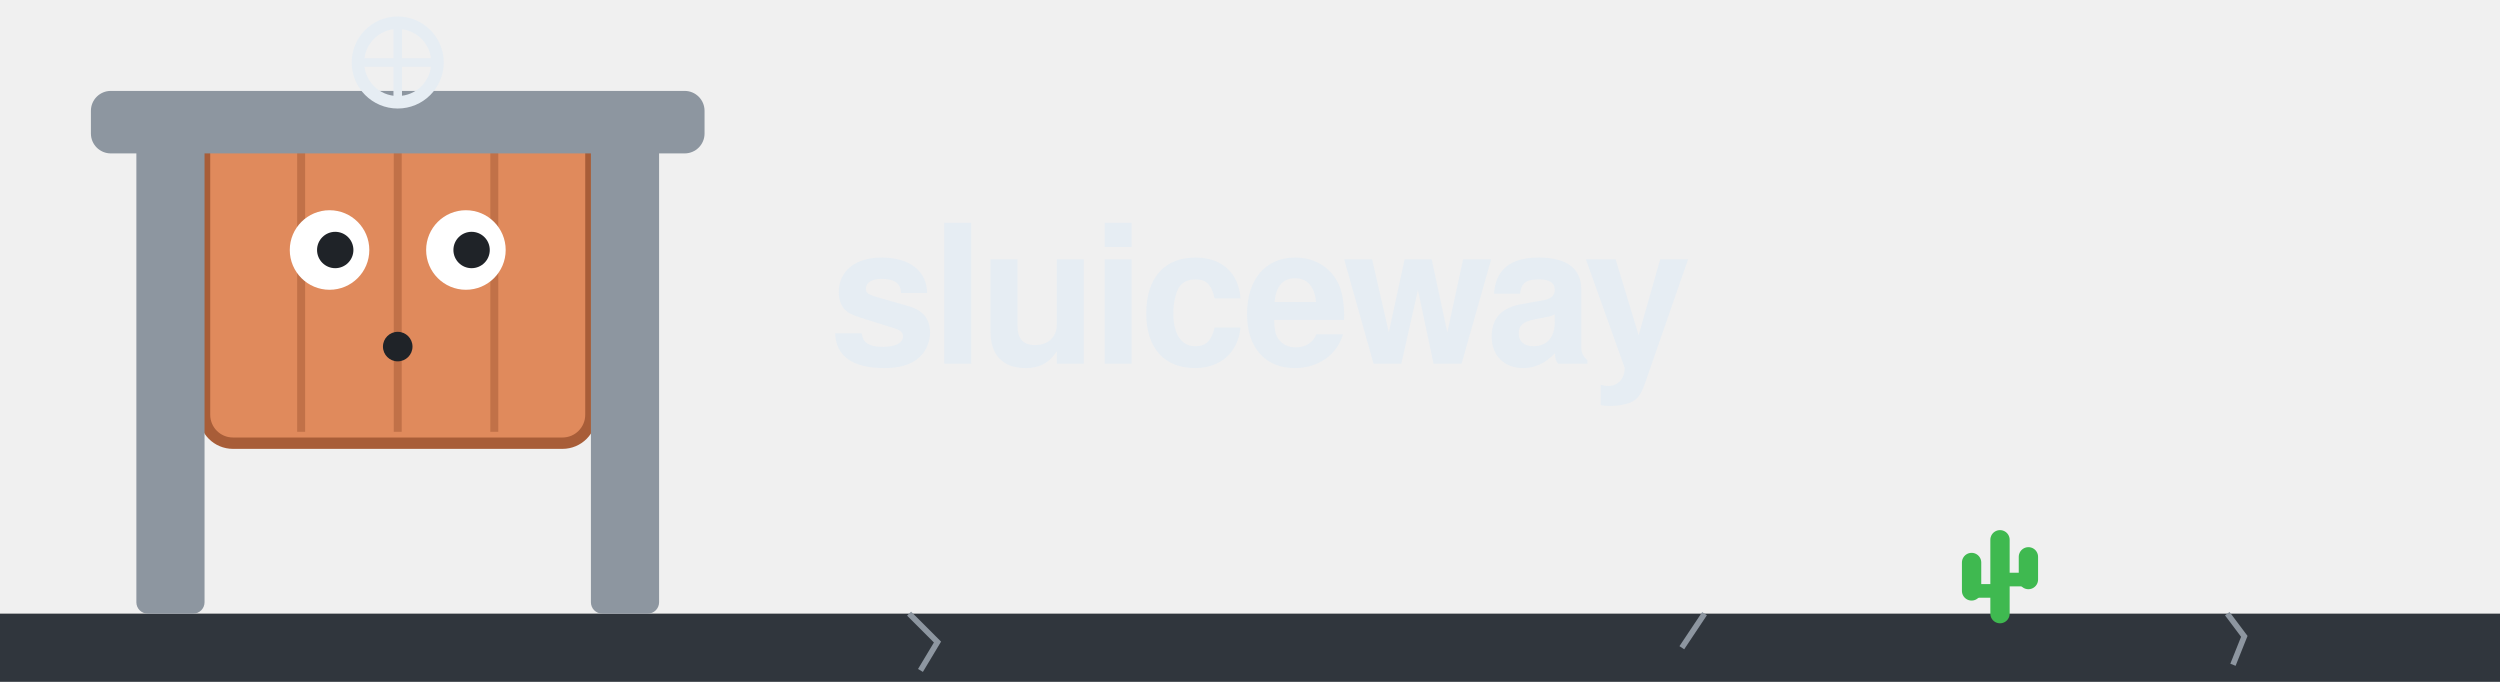
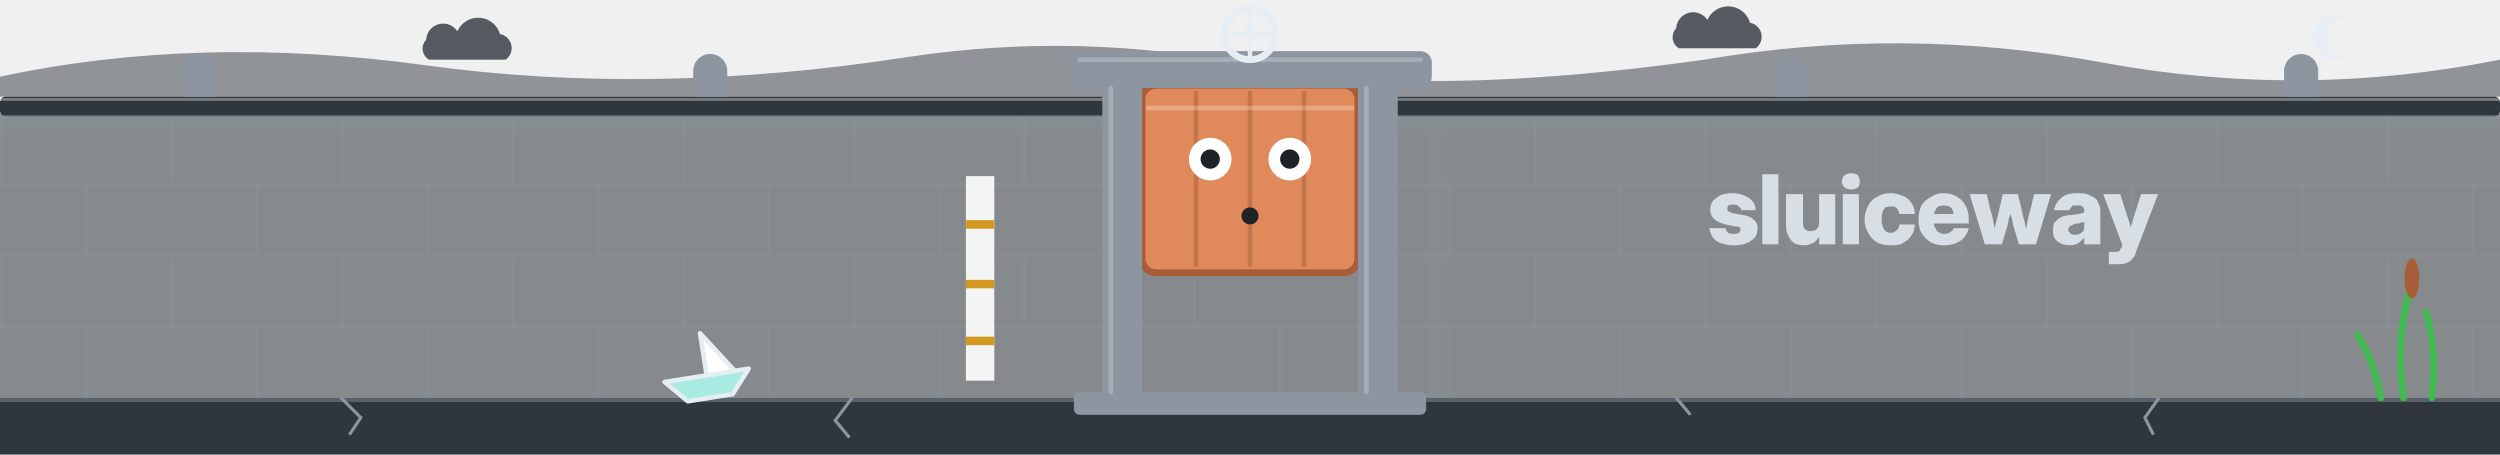
- <svg xmlns="http://www.w3.org/2000/svg" viewBox="0 0 440 120" width="440" height="120" role="img" aria-label="Sluiceway: no stacks yet">
-   <style>.bob{animation:bob 2.6s ease-in-out infinite}.bob2{animation:bob 2.6s ease-in-out -1.1s infinite}.bob3{animation:bob 2.6s ease-in-out -1.9s infinite}@keyframes bob{50%{transform:translateY(-2.5px)}}.hop{animation:hop .9s ease-in-out infinite}.hop2{animation:hop .9s ease-in-out -.3s infinite}.hop3{animation:hop .9s ease-in-out -.6s infinite}@keyframes hop{0%,100%{transform:translateY(0)}40%{transform:translateY(-6px)}}.spin{transform-box:fill-box;transform-origin:center;animation:spin 2.4s linear infinite}@keyframes spin{to{transform:rotate(360deg)}}.wave{animation:wave 3.2s linear infinite}.fast{animation-duration:1.1s}.slow{animation-duration:6s}@keyframes wave{to{transform:translateX(-40px)}}.blink{animation:blink 1s steps(2,start) infinite}@keyframes blink{to{visibility:hidden}}.zz{animation:zz 3s ease-out infinite}.zz2{animation:zz 3s ease-out -1.5s infinite}@keyframes zz{0%{opacity:0;transform:translate(0,4px)}30%{opacity:1}100%{opacity:0;transform:translate(6px,-12px)}}.look{animation:look 4s ease-in-out infinite}@keyframes look{0%,40%{transform:translateX(-2px)}50%,90%{transform:translateX(2px)}100%{transform:translateX(-2px)}}.wag{transform-box:fill-box;transform-origin:0% 100%;animation:wag 1s ease-in-out infinite}@keyframes wag{50%{transform:rotate(-24deg)}}.puff{transform-box:fill-box;transform-origin:center;animation:puff 1.6s ease-in-out infinite}@keyframes puff{50%{transform:scale(1.035,1.01)}}.squirt{animation:squirt 1.2s ease-out infinite}.squirt2{animation:squirt 1.2s ease-out -.6s infinite}@keyframes squirt{0%{opacity:1;transform:translate(0,0)}100%{opacity:0;transform:translate(var(--dx,-12px),10px)}}.drift{animation:drift 14s linear infinite}@keyframes drift{from{transform:translateX(0)}to{transform:translateX(340px)}}.roll{animation:drift 9s linear infinite}.shake{animation:shake .5s ease-in-out infinite}@keyframes shake{25%{transform:translateX(-1.2px)}75%{transform:translateX(1.2px)}}@media (prefers-reduced-motion:reduce){*{animation:none!important}}</style>
-   <rect x="0" y="108" width="440" height="12" fill="#30363d" />
-   <path d="M160 108 l5 5 l-3 5 M300 108 l-4 6 M392 108 l3 4 l-2 5" stroke="#8d96a0" stroke-width="1" fill="none" />
-   <g transform="translate(352 108)">
-     <path d="M0 0 v-13 M-5 -4 v-5 M5 -6 v-4" stroke="#3fb950" stroke-width="3.4" stroke-linecap="round" />
-     <path d="M-5 -4 h5 M5 -6 h-5" stroke="#3fb950" stroke-width="2.4" />
+ <svg xmlns="http://www.w3.org/2000/svg" viewBox="0 0 880 160" width="880" height="160" role="img" aria-label="Sluiceway: no stacks yet">
+   <style>.look{animation:look 4s ease-in-out infinite}.lid{transform-box:fill-box;transform-origin:center;animation:lid 5s ease-in-out infinite}.cloud{animation:cloud 40s ease-in-out infinite alternate}@keyframes look{0%,40%{transform:translateX(-2px)}50%,90%{transform:translateX(2px)}100%{transform:translateX(-2px)}}@keyframes lid{0%,93%,100%{transform:scaleY(1)}96.5%{transform:scaleY(.08)}}@keyframes cloud{to{transform:translateX(70px)}}@media (prefers-reduced-motion:reduce){*{animation:none!important}}</style>
+   <path d="M0 34V27q70 -15 150 -4t170 -3q60 -9 120 3t160 -2q70 -12 140 1t140 -1V34z" fill="#30363d" opacity=".5" />
+   <g fill="#30363d" opacity=".8">
+     <path class="cloud" d="M150 14a6 6 0 0 1 11 -3a8 8 0 0 1 15 1a5 5 0 0 1 2 9h-27a4.5 4.5 0 0 1 -1 -7z" />
+     <path class="cloud" d="M590 10a6 6 0 0 1 11 -3a8 8 0 0 1 15 1a5 5 0 0 1 2 9h-27a4.5 4.5 0 0 1 -1 -7z" />
  </g>
-   <g class="">
-     <rect x="36" y="20" width="68" height="58" rx="5" fill="#e08a5c" />
-     <path d="M53 22 v54 M70 22 v54 M87 22 v54" stroke="#a85d38" stroke-width="1.4" opacity=".55" />
-     <rect x="36" y="20" width="68" height="58" rx="5" fill="none" stroke="#a85d38" stroke-width="2" />
-     <circle cx="58" cy="44" r="7" fill="#ffffff" />
-     <circle cx="82" cy="44" r="7" fill="#ffffff" />
+   <path d="M826 6a8 8 0 1 0 0 14a6.5 6.5 0 0 1 0 -14z" fill="#e6edf3" opacity=".85" />
+   <g fill="#e6edf3" opacity=".6">
+     <circle cx="300" cy="9" r="1" />
+     <circle cx="700" cy="6" r="1" />
+     <circle cx="52" cy="12" r="1" />
+   </g>
+   <rect y="40" width="880" height="100" fill="#30363d" opacity=".55" />
+   <g stroke="#8d96a0" opacity=".3">
+     <path d="M0 65H880M0 90H880M0 115H880" />
+     <path d="M0 52.5H880M0 102.5H880M30 77.5H880M30 127.5H880" stroke-width="25" stroke-dasharray="1 59" />
+   </g>
+   <rect y="41" width="880" height="6" fill="#8d96a0" opacity=".16" />
+   <rect y="34" width="880" height="7" rx="2" fill="#30363d" />
+   <path d="M0 35H880" stroke="#ffffff" opacity=".35" />
+   <path d="M0 41H880" stroke="#8d96a0" opacity=".5" />
+   <g fill="#8d96a0">
+     <path d="M64 34v-9a6 6 0 0 1 12 0v9z" />
+     <path d="M244 34v-9a6 6 0 0 1 12 0v9z" />
+     <path d="M624 34v-9a6 6 0 0 1 12 0v9z" />
+     <path d="M804 34v-9a6 6 0 0 1 12 0v9z" />
+   </g>
+   <rect y="140" width="880" height="20" fill="#30363d" />
+   <path d="M0 140.75H880" stroke="#8d96a0" stroke-width="1.5" opacity=".45" />
+   <rect x="340" y="62" width="10" height="72" fill="#ffffff" opacity=".9" />
+   <path d="M340 79h10M340 100h10M340 120h10" stroke="#d29922" stroke-width="3" />
+   <path transform="translate(601 86) scale(0.3333)" d="M28 1q-7 0-13-2q-6-2-9-6q-3-4-4-10h17q1 3 3 5q2 1 6 1q3 0 5-1q2-1 2-3q0-2-1-3q-2-1-5-1l-10-2q-7-2-11-5q-5-4-5-11q0-5 3-9q3-3 8-6q6-2 13-2q7 0 13 3q5 2 8 6q3 4 3 9h-15q0-2-3-4q-2-2-5-2q-4 0-6 1q-1 2-1 4q0 1 1 2q2 1 4 2l11 2q8 1 12 5q4 3 4 9q0 6-3 10q-4 4-9 6q-6 2-13 2zM75-74v74h-17v-74zM102 1q-6 0-10-2q-4-3-6-7q-3-5-3-12v-33h18v30q0 5 2 7q2 2 6 2q3 0 5-1q2-1 3-3q1-2 1-6v-29h17v53h-17v-14h3q-3 7-7 11q-5 4-12 4zM143 0v-53h17v53zM152-58q-4 0-7-2q-3-3-3-6q0-4 3-7q3-2 7-2q4 0 7 2q2 3 2 7q0 3-2 6q-3 2-7 2zM193 1q-8 0-14-3q-6-4-9-10q-4-6-4-14q0-8 4-15q3-6 9-9q6-4 14-4q6 0 11 2q4 1 8 4q3 3 5 7q2 4 2 9h-16q-1-2-1-3q-1-2-2-3q-1-1-3-2q-1 0-3 0q-3 0-6 1q-2 2-3 5q-1 3-1 8q0 4 1 7q1 3 3 5q3 2 6 2q2 0 3-1q2-1 3-2q1-1 2-2q0-2 1-4h16q0 5-2 9q-2 4-5 7q-4 3-8 5q-5 1-11 1zM250 1q-8 0-14-3q-6-4-10-10q-3-6-3-14q0-8 3-15q4-6 10-9q6-4 13-4q6 0 11 2q5 2 9 6q3 3 5 8q2 5 2 11v5h-48v-10h40l-8 2q0-4-1-6q-1-3-4-4q-2-1-5-1q-3 0-6 1q-2 1-3 4q-2 2-2 6v7q0 4 2 6q1 3 3 4q3 2 6 2q3 0 5-1q2-1 3-2q2-1 2-3h16q-1 5-5 10q-4 4-9 6q-6 2-12 2zM293 0l-16-53h18l4 17q2 6 3 12q1 6 3 12h-3q2-6 3-12q2-6 3-12l4-17h16l4 17q1 6 3 12q1 6 3 12h-2q1-6 2-12q1-6 3-12l4-17h18l-16 53h-18l-6-20q-1-3-1-6q-1-3-2-6q-1-3-1-6h3q-1 3-2 6q-1 3-2 6q0 3-1 6l-6 20zM383 1q-6 0-10-2q-4-2-6-5q-2-3-2-9q0-4 1-7q2-3 5-5q2-2 6-3q4-1 8-1q5-1 7-1q3-1 5-1q1-1 1-3q0-2-1-3q-1-1-3-2q-1 0-4 0q-2 0-4 0q-1 1-2 2q-1 2-2 3h-16q1-5 4-9q3-4 8-7q5-2 13-2q6 0 10 1q5 2 8 4q3 2 4 6q2 3 2 8v35h-17v-7q-2 2-4 4q-2 2-5 3q-3 1-6 1zM388-10q3 0 5-1q2-1 4-3q1-2 1-5v-5q-1 1-2 1q-1 0-2 0q-1 1-2 1q-2 0-3 0q-3 1-4 2q-2 0-3 2q-1 1-1 3q0 1 1 2q1 1 2 2q2 1 4 1zM424 21v-13h8q2 0 3-1q1 0 1-2q1-1 2-3v-2l-20-53h18l8 25q2 5 3 10q1 5 3 10h-5q1-5 2-10q2-5 3-10l8-25h18l-23 60q-1 5-4 8q-2 3-5 4q-4 2-8 2q-3 0-6 0q-3 0-6 0z" fill="#e6edf3" opacity=".85" />
+   <path d="M846 140q-3 -22 3 -40M856 140q2 -16 -2 -30M838 140q-2 -12 -8 -22" stroke="#3fb950" stroke-width="2.4" stroke-linecap="round" fill="none" />
+   <ellipse cx="849" cy="98" rx="2.6" ry="7" fill="#a85d38" />
+   <path d="M120 140l7 7l-4 6M300 140l-6 8l5 6M590 140l5 6M760 140l-5 7l3 6" stroke="#8d96a0" stroke-width="1.1" fill="none" />
+   <g transform="translate(250 140) rotate(-9)" stroke="#e6edf3" stroke-width="1.6" stroke-linejoin="round">
+     <path d="M-15 -8h30l-7 8h-16z" fill="#a8ebe2" />
+     <path d="M0 -8v-15l10 15z" fill="#ffffff" />
+   </g>
+   <path d="M502 46h7v94h-7z" fill="#8d96a0" opacity=".16" />
+   <g>
+     <rect x="402" y="30" width="76" height="66" rx="5" fill="#e08a5c" />
+     <path d="M421 32v62M440 32v62M459 32v62" stroke="#a85d38" stroke-width="1.6" opacity=".5" />
+     <path d="M404 38h72" stroke="#ffffff" stroke-width="1.6" opacity=".25" stroke-linecap="round" />
+     <rect x="402" y="30" width="76" height="66" rx="5" fill="none" stroke="#a85d38" stroke-width="2.4" />
    <g class="look">
-       <circle cx="59" cy="44" r="3.2" fill="#1f2328" />
-       <circle cx="83" cy="44" r="3.2" fill="#1f2328" />
+       <g class="lid">
+         <g fill="#ffffff">
+           <circle cx="426" cy="56" r="7.5" />
+           <circle cx="454" cy="56" r="7.5" />
+         </g>
+         <g fill="#1f2328">
+           <circle cx="426" cy="56" r="3.4" />
+           <circle cx="454" cy="56" r="3.4" />
+         </g>
+       </g>
    </g>
-     <circle cx="70" cy="61" r="2.6" fill="#1f2328" />
+     <circle cx="440" cy="76" r="3" fill="#1f2328" />
  </g>
-   <rect x="24" y="24" width="12" height="84" rx="2" fill="#8d96a0" />
-   <rect x="104" y="24" width="12" height="84" rx="2" fill="#8d96a0" />
-   <rect x="16" y="16" width="108" height="11" rx="3.5" fill="#8d96a0" />
-   <g transform="translate(70 11)">
-     <g class="">
-       <circle r="7" fill="none" stroke="#e6edf3" stroke-width="2.2" />
-       <path d="M-7 0 h14 M0 -7 v14" stroke="#e6edf3" stroke-width="1.5" />
+   <g fill="#8d96a0">
+     <rect x="378" y="138" width="124" height="8" rx="2" />
+     <rect x="388" y="26" width="14" height="114" rx="2" />
+     <rect x="478" y="26" width="14" height="114" rx="2" />
+     <rect x="376" y="18" width="128" height="13" rx="4" />
+   </g>
+   <path d="M391 31v107M481 31v107M380 21h120" stroke="#ffffff" stroke-width="1.6" opacity=".22" stroke-linecap="round" />
+   <g transform="translate(440 12)">
+     <g>
+       <circle r="9" fill="none" stroke="#e6edf3" stroke-width="2.4" />
+       <path d="M-9 0h18M0 -9v18" stroke="#e6edf3" stroke-width="1.6" />
+       <circle r="2.4" fill="#e6edf3" />
    </g>
  </g>
-   <text x="146" y="64" font-family="-apple-system,BlinkMacSystemFont,'Segoe UI',Helvetica,Arial,sans-serif" font-size="34" font-weight="800" letter-spacing="-1" fill="#e6edf3">sluiceway</text>
</svg>
